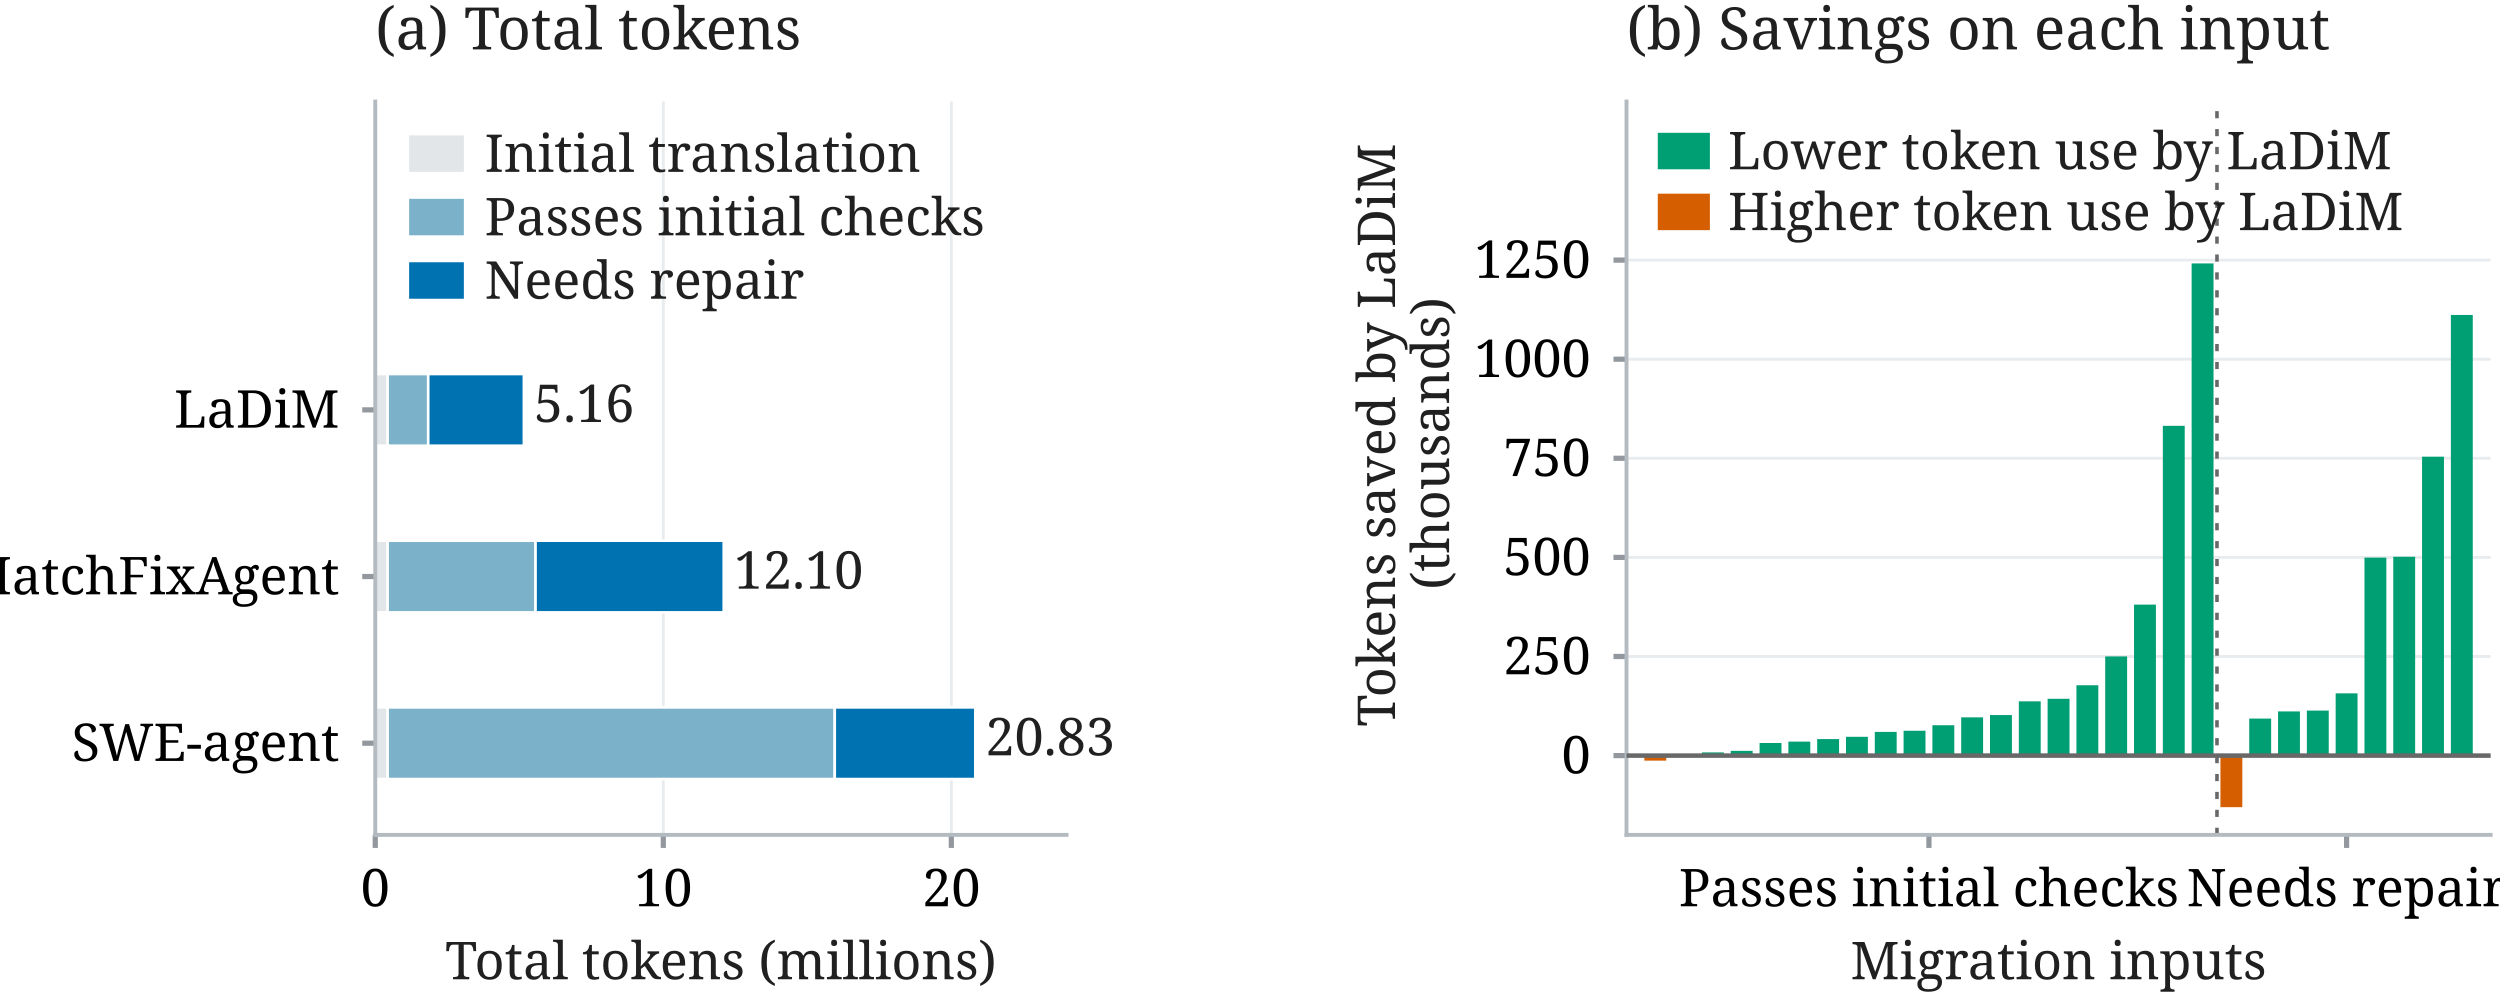
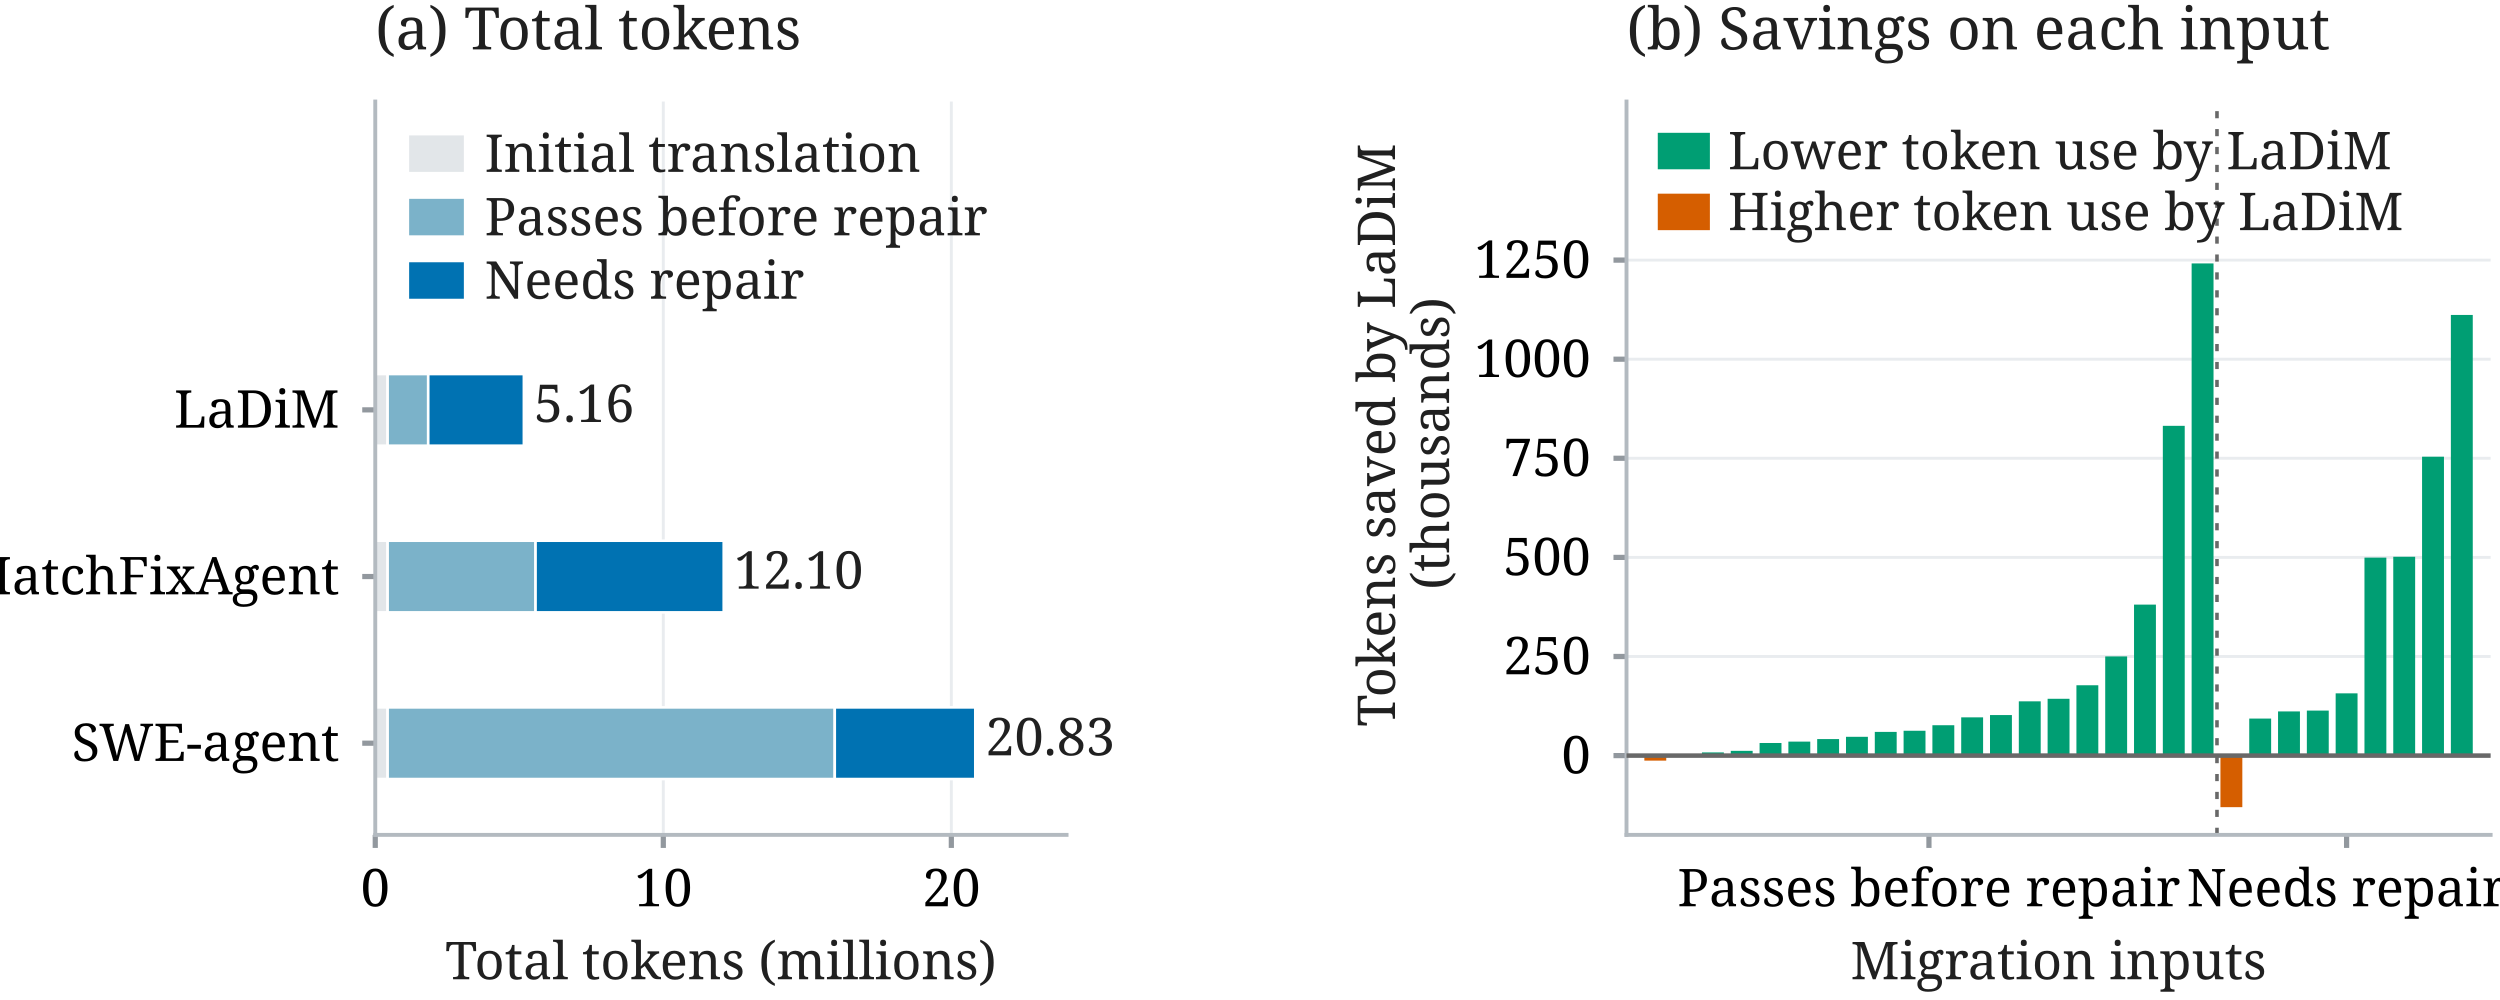
<svg xmlns="http://www.w3.org/2000/svg" xmlns:xlink="http://www.w3.org/1999/xlink" width="383.765pt" height="153.506pt" viewBox="0 0 383.765 153.506" version="1.1">
  <defs>
    <style type="text/css">*{stroke-linejoin: round; stroke-linecap: butt}</style>
  </defs>
  <g id="figure_1">
    <g id="patch_1">
      <path d="M 0 153.506 L 383.765 153.506 L 383.765 0 L 0 0 z " style="fill: #ffffff" />
    </g>
    <g id="axes_1">
      <g id="patch_2">
        <path d="M 57.605 128.159 L 163.723 128.159 L 163.723 15.587 L 57.605 15.587 z " style="fill: #ffffff" />
      </g>
      <g id="matplotlib.axis_1">
        <g id="xtick_1">
          <g id="line2d_1">
-             <path d="M 57.605 128.159 L 57.605 15.587 " clip-path="url(#p90a593d77a)" style="fill: none; stroke: #e9ecef; stroke-width: 0.45; stroke-linecap: square" />
+             <path d="M 57.605 128.159 L 57.605 15.587 " clip-path="url(#p20b6c47e13)" style="fill: none; stroke: #e9ecef; stroke-width: 0.45; stroke-linecap: square" />
          </g>
          <g id="line2d_2">
            <defs>
-               <path id="m623a29323d" d="M 0 0 L 0 2 " style="stroke: #92989e; stroke-width: 0.8" />
+               <path id="m9d170db25a" d="M 0 0 L 0 2 " style="stroke: #92989e; stroke-width: 0.8" />
            </defs>
            <g>
-               <use xlink:href="#m623a29323d" x="57.605" y="128.159" style="fill: #92989e; stroke: #92989e; stroke-width: 0.8" />
+               <use xlink:href="#m9d170db25a" x="57.605" y="128.159" style="fill: #92989e; stroke: #92989e; stroke-width: 0.8" />
            </g>
          </g>
          <g id="text_1">
            <text style="font-size: 8px; font-family: 'STIXGeneral', serif; text-anchor: middle" x="57.605" y="139.122" transform="rotate(-0 57.605 139.1225)">0</text>
          </g>
        </g>
        <g id="xtick_2">
          <g id="line2d_3">
-             <path d="M 101.821 128.159 L 101.821 15.587 " clip-path="url(#p90a593d77a)" style="fill: none; stroke: #e9ecef; stroke-width: 0.45; stroke-linecap: square" />
+             <path d="M 101.821 128.159 L 101.821 15.587 " clip-path="url(#p20b6c47e13)" style="fill: none; stroke: #e9ecef; stroke-width: 0.45; stroke-linecap: square" />
          </g>
          <g id="line2d_4">
            <g>
-               <use xlink:href="#m623a29323d" x="101.821" y="128.159" style="fill: #92989e; stroke: #92989e; stroke-width: 0.8" />
+               <use xlink:href="#m9d170db25a" x="101.821" y="128.159" style="fill: #92989e; stroke: #92989e; stroke-width: 0.8" />
            </g>
          </g>
          <g id="text_2">
            <text style="font-size: 8px; font-family: 'STIXGeneral', serif; text-anchor: middle" x="101.821" y="139.122" transform="rotate(-0 101.8207 139.1225)">10</text>
          </g>
        </g>
        <g id="xtick_3">
          <g id="line2d_5">
-             <path d="M 146.036 128.159 L 146.036 15.587 " clip-path="url(#p90a593d77a)" style="fill: none; stroke: #e9ecef; stroke-width: 0.45; stroke-linecap: square" />
+             <path d="M 146.036 128.159 L 146.036 15.587 " clip-path="url(#p20b6c47e13)" style="fill: none; stroke: #e9ecef; stroke-width: 0.45; stroke-linecap: square" />
          </g>
          <g id="line2d_6">
            <g>
-               <use xlink:href="#m623a29323d" x="146.036" y="128.159" style="fill: #92989e; stroke: #92989e; stroke-width: 0.8" />
+               <use xlink:href="#m9d170db25a" x="146.036" y="128.159" style="fill: #92989e; stroke: #92989e; stroke-width: 0.8" />
            </g>
          </g>
          <g id="text_3">
            <text style="font-size: 8px; font-family: 'STIXGeneral', serif; text-anchor: middle" x="146.036" y="139.122" transform="rotate(-0 146.0364 139.1225)">20</text>
          </g>
        </g>
        <g id="text_4">
          <text style="font-size: 8px; font-family: 'STIXGeneral', serif; text-anchor: middle; fill: #202020" x="110.664" y="150.322" transform="rotate(-0 110.6638 150.3225)">Total tokens (millions)</text>
        </g>
      </g>
      <g id="matplotlib.axis_2">
        <g id="ytick_1">
          <g id="line2d_7">
            <defs>
-               <path id="me8bc884605" d="M 0 0 L -2 0 " style="stroke: #92989e; stroke-width: 0.8" />
+               <path id="ma20caa4d4f" d="M 0 0 L -2 0 " style="stroke: #92989e; stroke-width: 0.8" />
            </defs>
            <g>
-               <use xlink:href="#me8bc884605" x="57.605" y="62.918" style="fill: #92989e; stroke: #92989e; stroke-width: 0.8" />
+               <use xlink:href="#ma20caa4d4f" x="57.605" y="62.918" style="fill: #92989e; stroke: #92989e; stroke-width: 0.8" />
            </g>
          </g>
          <g id="text_5">
            <text style="font-size: 8px; font-family: 'STIXGeneral', serif; text-anchor: end" x="52.105" y="65.65" transform="rotate(-0 52.105 65.65)">LaDiM</text>
          </g>
        </g>
        <g id="ytick_2">
          <g id="line2d_8">
            <g>
-               <use xlink:href="#me8bc884605" x="57.605" y="88.503" style="fill: #92989e; stroke: #92989e; stroke-width: 0.8" />
+               <use xlink:href="#ma20caa4d4f" x="57.605" y="88.503" style="fill: #92989e; stroke: #92989e; stroke-width: 0.8" />
            </g>
          </g>
          <g id="text_6">
            <text style="font-size: 8px; font-family: 'STIXGeneral', serif; text-anchor: end" x="52.105" y="91.235" transform="rotate(-0 52.105 91.23455)">MatchFixAgent</text>
          </g>
        </g>
        <g id="ytick_3">
          <g id="line2d_9">
            <g>
-               <use xlink:href="#me8bc884605" x="57.605" y="114.087" style="fill: #92989e; stroke: #92989e; stroke-width: 0.8" />
+               <use xlink:href="#ma20caa4d4f" x="57.605" y="114.087" style="fill: #92989e; stroke: #92989e; stroke-width: 0.8" />
            </g>
          </g>
          <g id="text_7">
            <text style="font-size: 8px; font-family: 'STIXGeneral', serif; text-anchor: end" x="52.105" y="116.815" transform="rotate(-0 52.105 116.8153)">SWE-agent</text>
          </g>
        </g>
      </g>
      <g id="patch_3">
-         <path d="M 57.605 57.417 L 59.502 57.417 L 59.502 68.419 L 57.605 68.419 z " clip-path="url(#p90a593d77a)" style="fill: #e2e6e9; stroke: #ffffff; stroke-width: 0.4; stroke-linejoin: miter" />
+         <path d="M 57.605 57.417 L 59.502 57.417 L 59.502 68.419 L 57.605 68.419 z " clip-path="url(#p20b6c47e13)" style="fill: #e2e6e9; stroke: #ffffff; stroke-width: 0.4; stroke-linejoin: miter" />
      </g>
      <g id="patch_4">
-         <path d="M 59.502 57.417 L 65.735 57.417 L 65.735 68.419 L 59.502 68.419 z " clip-path="url(#p90a593d77a)" style="fill: #7bb2c9; stroke: #ffffff; stroke-width: 0.4; stroke-linejoin: miter" />
+         <path d="M 59.502 57.417 L 65.735 57.417 L 65.735 68.419 L 59.502 68.419 z " clip-path="url(#p20b6c47e13)" style="fill: #7bb2c9; stroke: #ffffff; stroke-width: 0.4; stroke-linejoin: miter" />
      </g>
      <g id="patch_5">
-         <path d="M 65.735 57.417 L 80.416 57.417 L 80.416 68.419 L 65.735 68.419 z " clip-path="url(#p90a593d77a)" style="fill: #0072b2; stroke: #ffffff; stroke-width: 0.4; stroke-linejoin: miter" />
+         <path d="M 65.735 57.417 L 80.416 57.417 L 80.416 68.419 L 65.735 68.419 z " clip-path="url(#p20b6c47e13)" style="fill: #0072b2; stroke: #ffffff; stroke-width: 0.4; stroke-linejoin: miter" />
      </g>
      <g id="patch_6">
-         <path d="M 57.605 83.002 L 59.502 83.002 L 59.502 94.003 L 57.605 94.003 z " clip-path="url(#p90a593d77a)" style="fill: #e2e6e9; stroke: #ffffff; stroke-width: 0.4; stroke-linejoin: miter" />
+         <path d="M 57.605 83.002 L 59.502 83.002 L 59.502 94.003 L 57.605 94.003 z " clip-path="url(#p20b6c47e13)" style="fill: #e2e6e9; stroke: #ffffff; stroke-width: 0.4; stroke-linejoin: miter" />
      </g>
      <g id="patch_7">
-         <path d="M 59.502 83.002 L 82.211 83.002 L 82.211 94.003 L 59.502 94.003 z " clip-path="url(#p90a593d77a)" style="fill: #7bb2c9; stroke: #ffffff; stroke-width: 0.4; stroke-linejoin: miter" />
+         <path d="M 59.502 83.002 L 82.211 83.002 L 82.211 94.003 L 59.502 94.003 z " clip-path="url(#p20b6c47e13)" style="fill: #7bb2c9; stroke: #ffffff; stroke-width: 0.4; stroke-linejoin: miter" />
      </g>
      <g id="patch_8">
-         <path d="M 82.211 83.002 L 111.095 83.002 L 111.095 94.003 L 82.211 94.003 z " clip-path="url(#p90a593d77a)" style="fill: #0072b2; stroke: #ffffff; stroke-width: 0.4; stroke-linejoin: miter" />
+         <path d="M 82.211 83.002 L 111.095 83.002 L 111.095 94.003 L 82.211 94.003 z " clip-path="url(#p20b6c47e13)" style="fill: #0072b2; stroke: #ffffff; stroke-width: 0.4; stroke-linejoin: miter" />
      </g>
      <g id="patch_9">
-         <path d="M 57.605 108.587 L 59.502 108.587 L 59.502 119.588 L 57.605 119.588 z " clip-path="url(#p90a593d77a)" style="fill: #e2e6e9; stroke: #ffffff; stroke-width: 0.4; stroke-linejoin: miter" />
+         <path d="M 57.605 108.587 L 59.502 108.587 L 59.502 119.588 L 57.605 119.588 z " clip-path="url(#p20b6c47e13)" style="fill: #e2e6e9; stroke: #ffffff; stroke-width: 0.4; stroke-linejoin: miter" />
      </g>
      <g id="patch_10">
-         <path d="M 59.502 108.587 L 128.143 108.587 L 128.143 119.588 L 59.502 119.588 z " clip-path="url(#p90a593d77a)" style="fill: #7bb2c9; stroke: #ffffff; stroke-width: 0.4; stroke-linejoin: miter" />
+         <path d="M 59.502 108.587 L 128.143 108.587 L 128.143 119.588 L 59.502 119.588 z " clip-path="url(#p20b6c47e13)" style="fill: #7bb2c9; stroke: #ffffff; stroke-width: 0.4; stroke-linejoin: miter" />
      </g>
      <g id="patch_11">
-         <path d="M 128.143 108.587 L 149.713 108.587 L 149.713 119.588 L 128.143 119.588 z " clip-path="url(#p90a593d77a)" style="fill: #0072b2; stroke: #ffffff; stroke-width: 0.4; stroke-linejoin: miter" />
+         <path d="M 128.143 108.587 L 149.713 108.587 L 149.713 119.588 L 128.143 119.588 z " clip-path="url(#p20b6c47e13)" style="fill: #0072b2; stroke: #ffffff; stroke-width: 0.4; stroke-linejoin: miter" />
      </g>
      <g id="patch_12">
        <path d="M 57.605 128.159 L 57.605 15.587 " style="fill: none; stroke: #b3bac0; stroke-width: 0.6; stroke-linejoin: miter; stroke-linecap: square" />
      </g>
      <g id="patch_13">
        <path d="M 57.605 128.159 L 163.723 128.159 " style="fill: none; stroke: #b3bac0; stroke-width: 0.6; stroke-linejoin: miter; stroke-linecap: square" />
      </g>
      <g id="text_8">
        <text style="font-size: 8px; font-family: 'STIXGeneral', serif; text-anchor: start; fill: #202020" x="81.964" y="64.782" transform="rotate(-0 81.96401 64.78188)">5.16</text>
      </g>
      <g id="text_9">
        <text style="font-size: 8px; font-family: 'STIXGeneral', serif; text-anchor: start; fill: #202020" x="112.642" y="90.366" transform="rotate(-0 112.6421 90.36642)">12.10</text>
      </g>
      <g id="text_10">
        <text style="font-size: 8px; font-family: 'STIXGeneral', serif; text-anchor: start; fill: #202020" x="151.26" y="115.951" transform="rotate(-0 151.2604 115.951)">20.83</text>
      </g>
      <g id="text_11">
        <text style="font-size: 9px; font-family: 'STIXGeneral', serif; text-anchor: start; fill: #202020" x="57.605" y="7.587" transform="rotate(-0 57.605 7.586719)">(a) Total tokens</text>
      </g>
      <g id="legend_1">
        <g id="patch_14">
          <path d="M 62.805 26.387 L 71.205 26.387 L 71.205 20.787 L 62.805 20.787 z " style="fill: #e2e6e9" />
        </g>
        <g id="text_12">
          <text style="font-size: 8px; font-family: 'STIXGeneral', serif; text-anchor: start; fill: #202020" x="74.405" y="26.387" transform="rotate(-0 74.405 26.38672)">Initial translation</text>
        </g>
        <g id="patch_15">
          <path d="M 62.805 36.123 L 71.205 36.123 L 71.205 30.523 L 62.805 30.523 z " style="fill: #7bb2c9" />
        </g>
        <g id="text_13">
-           <text style="font-size: 8px; font-family: 'STIXGeneral', serif; text-anchor: start; fill: #202020" x="74.405" y="36.123" transform="rotate(-0 74.405 36.12297)">Passes initial checks</text>
+           <text style="font-size: 8px; font-family: 'STIXGeneral', serif; text-anchor: start; fill: #202020" x="74.405" y="36.123" transform="rotate(-0 74.405 36.12297)">Passes before repair</text>
        </g>
        <g id="patch_16">
          <path d="M 62.805 45.859 L 71.205 45.859 L 71.205 40.259 L 62.805 40.259 z " style="fill: #0072b2" />
        </g>
        <g id="text_14">
          <text style="font-size: 8px; font-family: 'STIXGeneral', serif; text-anchor: start; fill: #202020" x="74.405" y="45.859" transform="rotate(-0 74.405 45.85922)">Needs repair</text>
        </g>
      </g>
    </g>
    <g id="axes_2">
      <g id="patch_17">
        <path d="M 249.678 128.159 L 382.325 128.159 L 382.325 15.587 L 249.678 15.587 z " style="fill: #ffffff" />
      </g>
      <g id="matplotlib.axis_3">
        <g id="xtick_4">
          <g id="line2d_10">
            <g>
-               <use xlink:href="#m623a29323d" x="296.104" y="128.159" style="fill: #92989e; stroke: #92989e; stroke-width: 0.8" />
+               <use xlink:href="#m9d170db25a" x="296.104" y="128.159" style="fill: #92989e; stroke: #92989e; stroke-width: 0.8" />
            </g>
          </g>
          <g id="text_15">
-             <text style="font-size: 8px; font-family: 'STIXGeneral', serif; text-anchor: middle" x="296.104" y="139.122" transform="rotate(-0 296.1044 139.1225)">Passes initial checks</text>
+             <text style="font-size: 8px; font-family: 'STIXGeneral', serif; text-anchor: middle" x="296.104" y="139.122" transform="rotate(-0 296.1044 139.1225)">Passes before repair</text>
          </g>
        </g>
        <g id="xtick_5">
          <g id="line2d_11">
            <g>
-               <use xlink:href="#m623a29323d" x="360.217" y="128.159" style="fill: #92989e; stroke: #92989e; stroke-width: 0.8" />
+               <use xlink:href="#m9d170db25a" x="360.217" y="128.159" style="fill: #92989e; stroke: #92989e; stroke-width: 0.8" />
            </g>
          </g>
          <g id="text_16">
            <text style="font-size: 8px; font-family: 'STIXGeneral', serif; text-anchor: middle" x="360.217" y="139.122" transform="rotate(-0 360.2172 139.1225)">Needs repair</text>
          </g>
        </g>
        <g id="text_17">
          <text style="font-size: 8px; font-family: 'STIXGeneral', serif; text-anchor: middle; fill: #202020" x="316.001" y="150.322" transform="rotate(-0 316.0015 150.3225)">Migration inputs</text>
        </g>
      </g>
      <g id="matplotlib.axis_4">
        <g id="ytick_4">
          <g id="line2d_12">
-             <path d="M 249.678 115.989 L 382.325 115.989 " clip-path="url(#p788d6c14db)" style="fill: none; stroke: #e9ecef; stroke-width: 0.45; stroke-linecap: square" />
+             <path d="M 249.678 115.989 L 382.325 115.989 " clip-path="url(#pec2edcad7e)" style="fill: none; stroke: #e9ecef; stroke-width: 0.45; stroke-linecap: square" />
          </g>
          <g id="line2d_13">
            <g>
-               <use xlink:href="#me8bc884605" x="249.678" y="115.989" style="fill: #92989e; stroke: #92989e; stroke-width: 0.8" />
+               <use xlink:href="#ma20caa4d4f" x="249.678" y="115.989" style="fill: #92989e; stroke: #92989e; stroke-width: 0.8" />
            </g>
          </g>
          <g id="text_18">
            <text style="font-size: 8px; font-family: 'STIXGeneral', serif; text-anchor: end" x="244.178" y="118.721" transform="rotate(-0 244.1779 118.7206)">0</text>
          </g>
        </g>
        <g id="ytick_5">
          <g id="line2d_14">
-             <path d="M 249.678 100.776 L 382.325 100.776 " clip-path="url(#p788d6c14db)" style="fill: none; stroke: #e9ecef; stroke-width: 0.45; stroke-linecap: square" />
+             <path d="M 249.678 100.776 L 382.325 100.776 " clip-path="url(#pec2edcad7e)" style="fill: none; stroke: #e9ecef; stroke-width: 0.45; stroke-linecap: square" />
          </g>
          <g id="line2d_15">
            <g>
-               <use xlink:href="#me8bc884605" x="249.678" y="100.776" style="fill: #92989e; stroke: #92989e; stroke-width: 0.8" />
+               <use xlink:href="#ma20caa4d4f" x="249.678" y="100.776" style="fill: #92989e; stroke: #92989e; stroke-width: 0.8" />
            </g>
          </g>
          <g id="text_19">
            <text style="font-size: 8px; font-family: 'STIXGeneral', serif; text-anchor: end" x="244.178" y="103.508" transform="rotate(-0 244.1779 103.5082)">250</text>
          </g>
        </g>
        <g id="ytick_6">
          <g id="line2d_16">
-             <path d="M 249.678 85.564 L 382.325 85.564 " clip-path="url(#p788d6c14db)" style="fill: none; stroke: #e9ecef; stroke-width: 0.45; stroke-linecap: square" />
+             <path d="M 249.678 85.564 L 382.325 85.564 " clip-path="url(#pec2edcad7e)" style="fill: none; stroke: #e9ecef; stroke-width: 0.45; stroke-linecap: square" />
          </g>
          <g id="line2d_17">
            <g>
-               <use xlink:href="#me8bc884605" x="249.678" y="85.564" style="fill: #92989e; stroke: #92989e; stroke-width: 0.8" />
+               <use xlink:href="#ma20caa4d4f" x="249.678" y="85.564" style="fill: #92989e; stroke: #92989e; stroke-width: 0.8" />
            </g>
          </g>
          <g id="text_20">
            <text style="font-size: 8px; font-family: 'STIXGeneral', serif; text-anchor: end" x="244.178" y="88.296" transform="rotate(-0 244.1779 88.29578)">500</text>
          </g>
        </g>
        <g id="ytick_7">
          <g id="line2d_18">
-             <path d="M 249.678 70.351 L 382.325 70.351 " clip-path="url(#p788d6c14db)" style="fill: none; stroke: #e9ecef; stroke-width: 0.45; stroke-linecap: square" />
+             <path d="M 249.678 70.351 L 382.325 70.351 " clip-path="url(#pec2edcad7e)" style="fill: none; stroke: #e9ecef; stroke-width: 0.45; stroke-linecap: square" />
          </g>
          <g id="line2d_19">
            <g>
-               <use xlink:href="#me8bc884605" x="249.678" y="70.351" style="fill: #92989e; stroke: #92989e; stroke-width: 0.8" />
+               <use xlink:href="#ma20caa4d4f" x="249.678" y="70.351" style="fill: #92989e; stroke: #92989e; stroke-width: 0.8" />
            </g>
          </g>
          <g id="text_21">
            <text style="font-size: 8px; font-family: 'STIXGeneral', serif; text-anchor: end" x="244.178" y="73.083" transform="rotate(-0 244.1779 73.08335)">750</text>
          </g>
        </g>
        <g id="ytick_8">
          <g id="line2d_20">
-             <path d="M 249.678 55.139 L 382.325 55.139 " clip-path="url(#p788d6c14db)" style="fill: none; stroke: #e9ecef; stroke-width: 0.45; stroke-linecap: square" />
+             <path d="M 249.678 55.139 L 382.325 55.139 " clip-path="url(#pec2edcad7e)" style="fill: none; stroke: #e9ecef; stroke-width: 0.45; stroke-linecap: square" />
          </g>
          <g id="line2d_21">
            <g>
-               <use xlink:href="#me8bc884605" x="249.678" y="55.139" style="fill: #92989e; stroke: #92989e; stroke-width: 0.8" />
+               <use xlink:href="#ma20caa4d4f" x="249.678" y="55.139" style="fill: #92989e; stroke: #92989e; stroke-width: 0.8" />
            </g>
          </g>
          <g id="text_22">
            <text style="font-size: 8px; font-family: 'STIXGeneral', serif; text-anchor: end" x="244.178" y="57.871" transform="rotate(-0 244.1779 57.87092)">1000</text>
          </g>
        </g>
        <g id="ytick_9">
          <g id="line2d_22">
-             <path d="M 249.678 39.927 L 382.325 39.927 " clip-path="url(#p788d6c14db)" style="fill: none; stroke: #e9ecef; stroke-width: 0.45; stroke-linecap: square" />
+             <path d="M 249.678 39.927 L 382.325 39.927 " clip-path="url(#pec2edcad7e)" style="fill: none; stroke: #e9ecef; stroke-width: 0.45; stroke-linecap: square" />
          </g>
          <g id="line2d_23">
            <g>
-               <use xlink:href="#me8bc884605" x="249.678" y="39.927" style="fill: #92989e; stroke: #92989e; stroke-width: 0.8" />
+               <use xlink:href="#ma20caa4d4f" x="249.678" y="39.927" style="fill: #92989e; stroke: #92989e; stroke-width: 0.8" />
            </g>
          </g>
          <g id="text_23">
            <text style="font-size: 8px; font-family: 'STIXGeneral', serif; text-anchor: end" x="244.178" y="42.658" transform="rotate(-0 244.1779 42.65849)">1250</text>
          </g>
        </g>
        <g id="text_24">
          <text style="font-size: 8px; font-family: 'STIXGeneral', serif; fill: #202020" transform="translate(214.1414 111.534) rotate(-90)">Tokens saved by LaDiM</text>
          <text style="font-size: 8px; font-family: 'STIXGeneral', serif; fill: #202020" transform="translate(222.4417 90.53709) rotate(-90)">(thousands)</text>
        </g>
      </g>
      <g id="line2d_24">
-         <path d="M 340.32 128.159 L 340.32 15.587 " clip-path="url(#p788d6c14db)" style="fill: none; stroke-dasharray: 1.1,1.65; stroke-dashoffset: 0; stroke: #686868; stroke-width: 0.55" />
+         <path d="M 340.32 128.159 L 340.32 15.587 " clip-path="url(#pec2edcad7e)" style="fill: none; stroke-dasharray: 1.1,1.65; stroke-dashoffset: 0; stroke: #686868; stroke-width: 0.55" />
      </g>
      <g id="patch_18">
        <path d="M 249.678 128.159 L 249.678 15.587 " style="fill: none; stroke: #b3bac0; stroke-width: 0.6; stroke-linejoin: miter; stroke-linecap: square" />
      </g>
      <g id="patch_19">
        <path d="M 249.678 128.159 L 382.325 128.159 " style="fill: none; stroke: #b3bac0; stroke-width: 0.6; stroke-linejoin: miter; stroke-linecap: square" />
      </g>
      <g id="patch_20">
-         <path d="M 252.419 115.989 L 255.78 115.989 L 255.78 116.761 L 252.419 116.761 z " clip-path="url(#p788d6c14db)" style="fill: #d55e00" />
+         <path d="M 252.419 115.989 L 255.78 115.989 L 255.78 116.761 L 252.419 116.761 z " clip-path="url(#pec2edcad7e)" style="fill: #d55e00" />
      </g>
      <g id="patch_21">
-         <path d="M 256.841 115.989 L 260.201 115.989 L 260.201 115.826 L 256.841 115.826 z " clip-path="url(#p788d6c14db)" style="fill: #009e73" />
+         <path d="M 256.841 115.989 L 260.201 115.989 L 260.201 115.826 L 256.841 115.826 z " clip-path="url(#pec2edcad7e)" style="fill: #009e73" />
      </g>
      <g id="patch_22">
-         <path d="M 261.262 115.989 L 264.623 115.989 L 264.623 115.5 L 261.262 115.5 z " clip-path="url(#p788d6c14db)" style="fill: #009e73" />
+         <path d="M 261.262 115.989 L 264.623 115.989 L 264.623 115.5 L 261.262 115.5 z " clip-path="url(#pec2edcad7e)" style="fill: #009e73" />
      </g>
      <g id="patch_23">
-         <path d="M 265.684 115.989 L 269.044 115.989 L 269.044 115.259 L 265.684 115.259 z " clip-path="url(#p788d6c14db)" style="fill: #009e73" />
+         <path d="M 265.684 115.989 L 269.044 115.989 L 269.044 115.259 L 265.684 115.259 z " clip-path="url(#pec2edcad7e)" style="fill: #009e73" />
      </g>
      <g id="patch_24">
-         <path d="M 270.106 115.989 L 273.466 115.989 L 273.466 114.054 L 270.106 114.054 z " clip-path="url(#p788d6c14db)" style="fill: #009e73" />
+         <path d="M 270.106 115.989 L 273.466 115.989 L 273.466 114.054 L 270.106 114.054 z " clip-path="url(#pec2edcad7e)" style="fill: #009e73" />
      </g>
      <g id="patch_25">
-         <path d="M 274.527 115.989 L 277.888 115.989 L 277.888 113.842 L 274.527 113.842 z " clip-path="url(#p788d6c14db)" style="fill: #009e73" />
+         <path d="M 274.527 115.989 L 277.888 115.989 L 277.888 113.842 L 274.527 113.842 z " clip-path="url(#pec2edcad7e)" style="fill: #009e73" />
      </g>
      <g id="patch_26">
-         <path d="M 278.949 115.989 L 282.309 115.989 L 282.309 113.453 L 278.949 113.453 z " clip-path="url(#p788d6c14db)" style="fill: #009e73" />
+         <path d="M 278.949 115.989 L 282.309 115.989 L 282.309 113.453 L 278.949 113.453 z " clip-path="url(#pec2edcad7e)" style="fill: #009e73" />
      </g>
      <g id="patch_27">
-         <path d="M 283.37 115.989 L 286.731 115.989 L 286.731 113.104 L 283.37 113.104 z " clip-path="url(#p788d6c14db)" style="fill: #009e73" />
+         <path d="M 283.37 115.989 L 286.731 115.989 L 286.731 113.104 L 283.37 113.104 z " clip-path="url(#pec2edcad7e)" style="fill: #009e73" />
      </g>
      <g id="patch_28">
-         <path d="M 287.792 115.989 L 291.152 115.989 L 291.152 112.351 L 287.792 112.351 z " clip-path="url(#p788d6c14db)" style="fill: #009e73" />
+         <path d="M 287.792 115.989 L 291.152 115.989 L 291.152 112.351 L 287.792 112.351 z " clip-path="url(#pec2edcad7e)" style="fill: #009e73" />
      </g>
      <g id="patch_29">
-         <path d="M 292.213 115.989 L 295.574 115.989 L 295.574 112.176 L 292.213 112.176 z " clip-path="url(#p788d6c14db)" style="fill: #009e73" />
+         <path d="M 292.213 115.989 L 295.574 115.989 L 295.574 112.176 L 292.213 112.176 z " clip-path="url(#pec2edcad7e)" style="fill: #009e73" />
      </g>
      <g id="patch_30">
-         <path d="M 296.635 115.989 L 299.995 115.989 L 299.995 111.327 L 296.635 111.327 z " clip-path="url(#p788d6c14db)" style="fill: #009e73" />
+         <path d="M 296.635 115.989 L 299.995 115.989 L 299.995 111.327 L 296.635 111.327 z " clip-path="url(#pec2edcad7e)" style="fill: #009e73" />
      </g>
      <g id="patch_31">
-         <path d="M 301.057 115.989 L 304.417 115.989 L 304.417 110.118 L 301.057 110.118 z " clip-path="url(#p788d6c14db)" style="fill: #009e73" />
+         <path d="M 301.057 115.989 L 304.417 115.989 L 304.417 110.118 L 301.057 110.118 z " clip-path="url(#pec2edcad7e)" style="fill: #009e73" />
      </g>
      <g id="patch_32">
-         <path d="M 305.478 115.989 L 308.839 115.989 L 308.839 109.766 L 305.478 109.766 z " clip-path="url(#p788d6c14db)" style="fill: #009e73" />
+         <path d="M 305.478 115.989 L 308.839 115.989 L 308.839 109.766 L 305.478 109.766 z " clip-path="url(#pec2edcad7e)" style="fill: #009e73" />
      </g>
      <g id="patch_33">
-         <path d="M 309.9 115.989 L 313.26 115.989 L 313.26 107.659 L 309.9 107.659 z " clip-path="url(#p788d6c14db)" style="fill: #009e73" />
+         <path d="M 309.9 115.989 L 313.26 115.989 L 313.26 107.659 L 309.9 107.659 z " clip-path="url(#pec2edcad7e)" style="fill: #009e73" />
      </g>
      <g id="patch_34">
-         <path d="M 314.321 115.989 L 317.682 115.989 L 317.682 107.268 L 314.321 107.268 z " clip-path="url(#p788d6c14db)" style="fill: #009e73" />
+         <path d="M 314.321 115.989 L 317.682 115.989 L 317.682 107.268 L 314.321 107.268 z " clip-path="url(#pec2edcad7e)" style="fill: #009e73" />
      </g>
      <g id="patch_35">
-         <path d="M 318.743 115.989 L 322.103 115.989 L 322.103 105.192 L 318.743 105.192 z " clip-path="url(#p788d6c14db)" style="fill: #009e73" />
+         <path d="M 318.743 115.989 L 322.103 115.989 L 322.103 105.192 L 318.743 105.192 z " clip-path="url(#pec2edcad7e)" style="fill: #009e73" />
      </g>
      <g id="patch_36">
-         <path d="M 323.164 115.989 L 326.525 115.989 L 326.525 100.765 L 323.164 100.765 z " clip-path="url(#p788d6c14db)" style="fill: #009e73" />
+         <path d="M 323.164 115.989 L 326.525 115.989 L 326.525 100.765 L 323.164 100.765 z " clip-path="url(#pec2edcad7e)" style="fill: #009e73" />
      </g>
      <g id="patch_37">
-         <path d="M 327.586 115.989 L 330.946 115.989 L 330.946 92.811 L 327.586 92.811 z " clip-path="url(#p788d6c14db)" style="fill: #009e73" />
+         <path d="M 327.586 115.989 L 330.946 115.989 L 330.946 92.811 L 327.586 92.811 z " clip-path="url(#pec2edcad7e)" style="fill: #009e73" />
      </g>
      <g id="patch_38">
-         <path d="M 332.008 115.989 L 335.368 115.989 L 335.368 65.368 L 332.008 65.368 z " clip-path="url(#p788d6c14db)" style="fill: #009e73" />
+         <path d="M 332.008 115.989 L 335.368 115.989 L 335.368 65.368 L 332.008 65.368 z " clip-path="url(#pec2edcad7e)" style="fill: #009e73" />
      </g>
      <g id="patch_39">
-         <path d="M 336.429 115.989 L 339.79 115.989 L 339.79 40.438 L 336.429 40.438 z " clip-path="url(#p788d6c14db)" style="fill: #009e73" />
+         <path d="M 336.429 115.989 L 339.79 115.989 L 339.79 40.438 L 336.429 40.438 z " clip-path="url(#pec2edcad7e)" style="fill: #009e73" />
      </g>
      <g id="patch_40">
-         <path d="M 340.851 115.989 L 344.211 115.989 L 344.211 123.904 L 340.851 123.904 z " clip-path="url(#p788d6c14db)" style="fill: #d55e00" />
+         <path d="M 340.851 115.989 L 344.211 115.989 L 344.211 123.904 L 340.851 123.904 z " clip-path="url(#pec2edcad7e)" style="fill: #d55e00" />
      </g>
      <g id="patch_41">
-         <path d="M 345.272 115.989 L 348.633 115.989 L 348.633 110.305 L 345.272 110.305 z " clip-path="url(#p788d6c14db)" style="fill: #009e73" />
+         <path d="M 345.272 115.989 L 348.633 115.989 L 348.633 110.305 L 345.272 110.305 z " clip-path="url(#pec2edcad7e)" style="fill: #009e73" />
      </g>
      <g id="patch_42">
-         <path d="M 349.694 115.989 L 353.054 115.989 L 353.054 109.208 L 349.694 109.208 z " clip-path="url(#p788d6c14db)" style="fill: #009e73" />
+         <path d="M 349.694 115.989 L 353.054 115.989 L 353.054 109.208 L 349.694 109.208 z " clip-path="url(#pec2edcad7e)" style="fill: #009e73" />
      </g>
      <g id="patch_43">
-         <path d="M 354.115 115.989 L 357.476 115.989 L 357.476 109.079 L 354.115 109.079 z " clip-path="url(#p788d6c14db)" style="fill: #009e73" />
+         <path d="M 354.115 115.989 L 357.476 115.989 L 357.476 109.079 L 354.115 109.079 z " clip-path="url(#pec2edcad7e)" style="fill: #009e73" />
      </g>
      <g id="patch_44">
-         <path d="M 358.537 115.989 L 361.897 115.989 L 361.897 106.433 L 358.537 106.433 z " clip-path="url(#p788d6c14db)" style="fill: #009e73" />
+         <path d="M 358.537 115.989 L 361.897 115.989 L 361.897 106.433 L 358.537 106.433 z " clip-path="url(#pec2edcad7e)" style="fill: #009e73" />
      </g>
      <g id="patch_45">
-         <path d="M 362.959 115.989 L 366.319 115.989 L 366.319 85.598 L 362.959 85.598 z " clip-path="url(#p788d6c14db)" style="fill: #009e73" />
+         <path d="M 362.959 115.989 L 366.319 115.989 L 366.319 85.598 L 362.959 85.598 z " clip-path="url(#pec2edcad7e)" style="fill: #009e73" />
      </g>
      <g id="patch_46">
-         <path d="M 367.38 115.989 L 370.74 115.989 L 370.74 85.466 L 367.38 85.466 z " clip-path="url(#p788d6c14db)" style="fill: #009e73" />
+         <path d="M 367.38 115.989 L 370.74 115.989 L 370.74 85.466 L 367.38 85.466 z " clip-path="url(#pec2edcad7e)" style="fill: #009e73" />
      </g>
      <g id="patch_47">
-         <path d="M 371.802 115.989 L 375.162 115.989 L 375.162 70.105 L 371.802 70.105 z " clip-path="url(#p788d6c14db)" style="fill: #009e73" />
+         <path d="M 371.802 115.989 L 375.162 115.989 L 375.162 70.105 L 371.802 70.105 z " clip-path="url(#pec2edcad7e)" style="fill: #009e73" />
      </g>
      <g id="patch_48">
-         <path d="M 376.223 115.989 L 379.584 115.989 L 379.584 48.346 L 376.223 48.346 z " clip-path="url(#p788d6c14db)" style="fill: #009e73" />
+         <path d="M 376.223 115.989 L 379.584 115.989 L 379.584 48.346 L 376.223 48.346 z " clip-path="url(#pec2edcad7e)" style="fill: #009e73" />
      </g>
      <g id="text_25">
        <text style="font-size: 9px; font-family: 'STIXGeneral', serif; text-anchor: start; fill: #202020" x="249.678" y="7.587" transform="rotate(-0 249.6779 7.586719)">(b) Savings on each input</text>
      </g>
      <g id="line2d_25">
-         <path d="M 249.678 115.989 L 382.325 115.989 " clip-path="url(#p788d6c14db)" style="fill: none; stroke: #686868; stroke-width: 0.7; stroke-linecap: square" />
+         <path d="M 249.678 115.989 L 382.325 115.989 " clip-path="url(#pec2edcad7e)" style="fill: none; stroke: #686868; stroke-width: 0.7; stroke-linecap: square" />
      </g>
      <g id="legend_2">
        <g id="patch_49">
          <path d="M 254.478 25.987 L 262.478 25.987 L 262.478 20.387 L 254.478 20.387 z " style="fill: #009e73" />
        </g>
        <g id="text_26">
          <text style="font-size: 8px; font-family: 'STIXGeneral', serif; text-anchor: start; fill: #202020" x="265.278" y="25.987" transform="rotate(-0 265.2779 25.98672)">Lower token use by LaDiM</text>
        </g>
        <g id="patch_50">
          <path d="M 254.478 35.33 L 262.478 35.33 L 262.478 29.73 L 254.478 29.73 z " style="fill: #d55e00" />
        </g>
        <g id="text_27">
          <text style="font-size: 8px; font-family: 'STIXGeneral', serif; text-anchor: start; fill: #202020" x="265.278" y="35.33" transform="rotate(-0 265.2779 35.33047)">Higher token use by LaDiM</text>
        </g>
      </g>
    </g>
  </g>
  <defs>
-     <clipPath id="p90a593d77a">
+     <clipPath id="p20b6c47e13">
      <rect x="57.605" y="15.587" width="106.118" height="112.572" />
    </clipPath>
-     <clipPath id="p788d6c14db">
+     <clipPath id="pec2edcad7e">
      <rect x="249.678" y="15.587" width="132.647" height="112.572" />
    </clipPath>
  </defs>
</svg>
